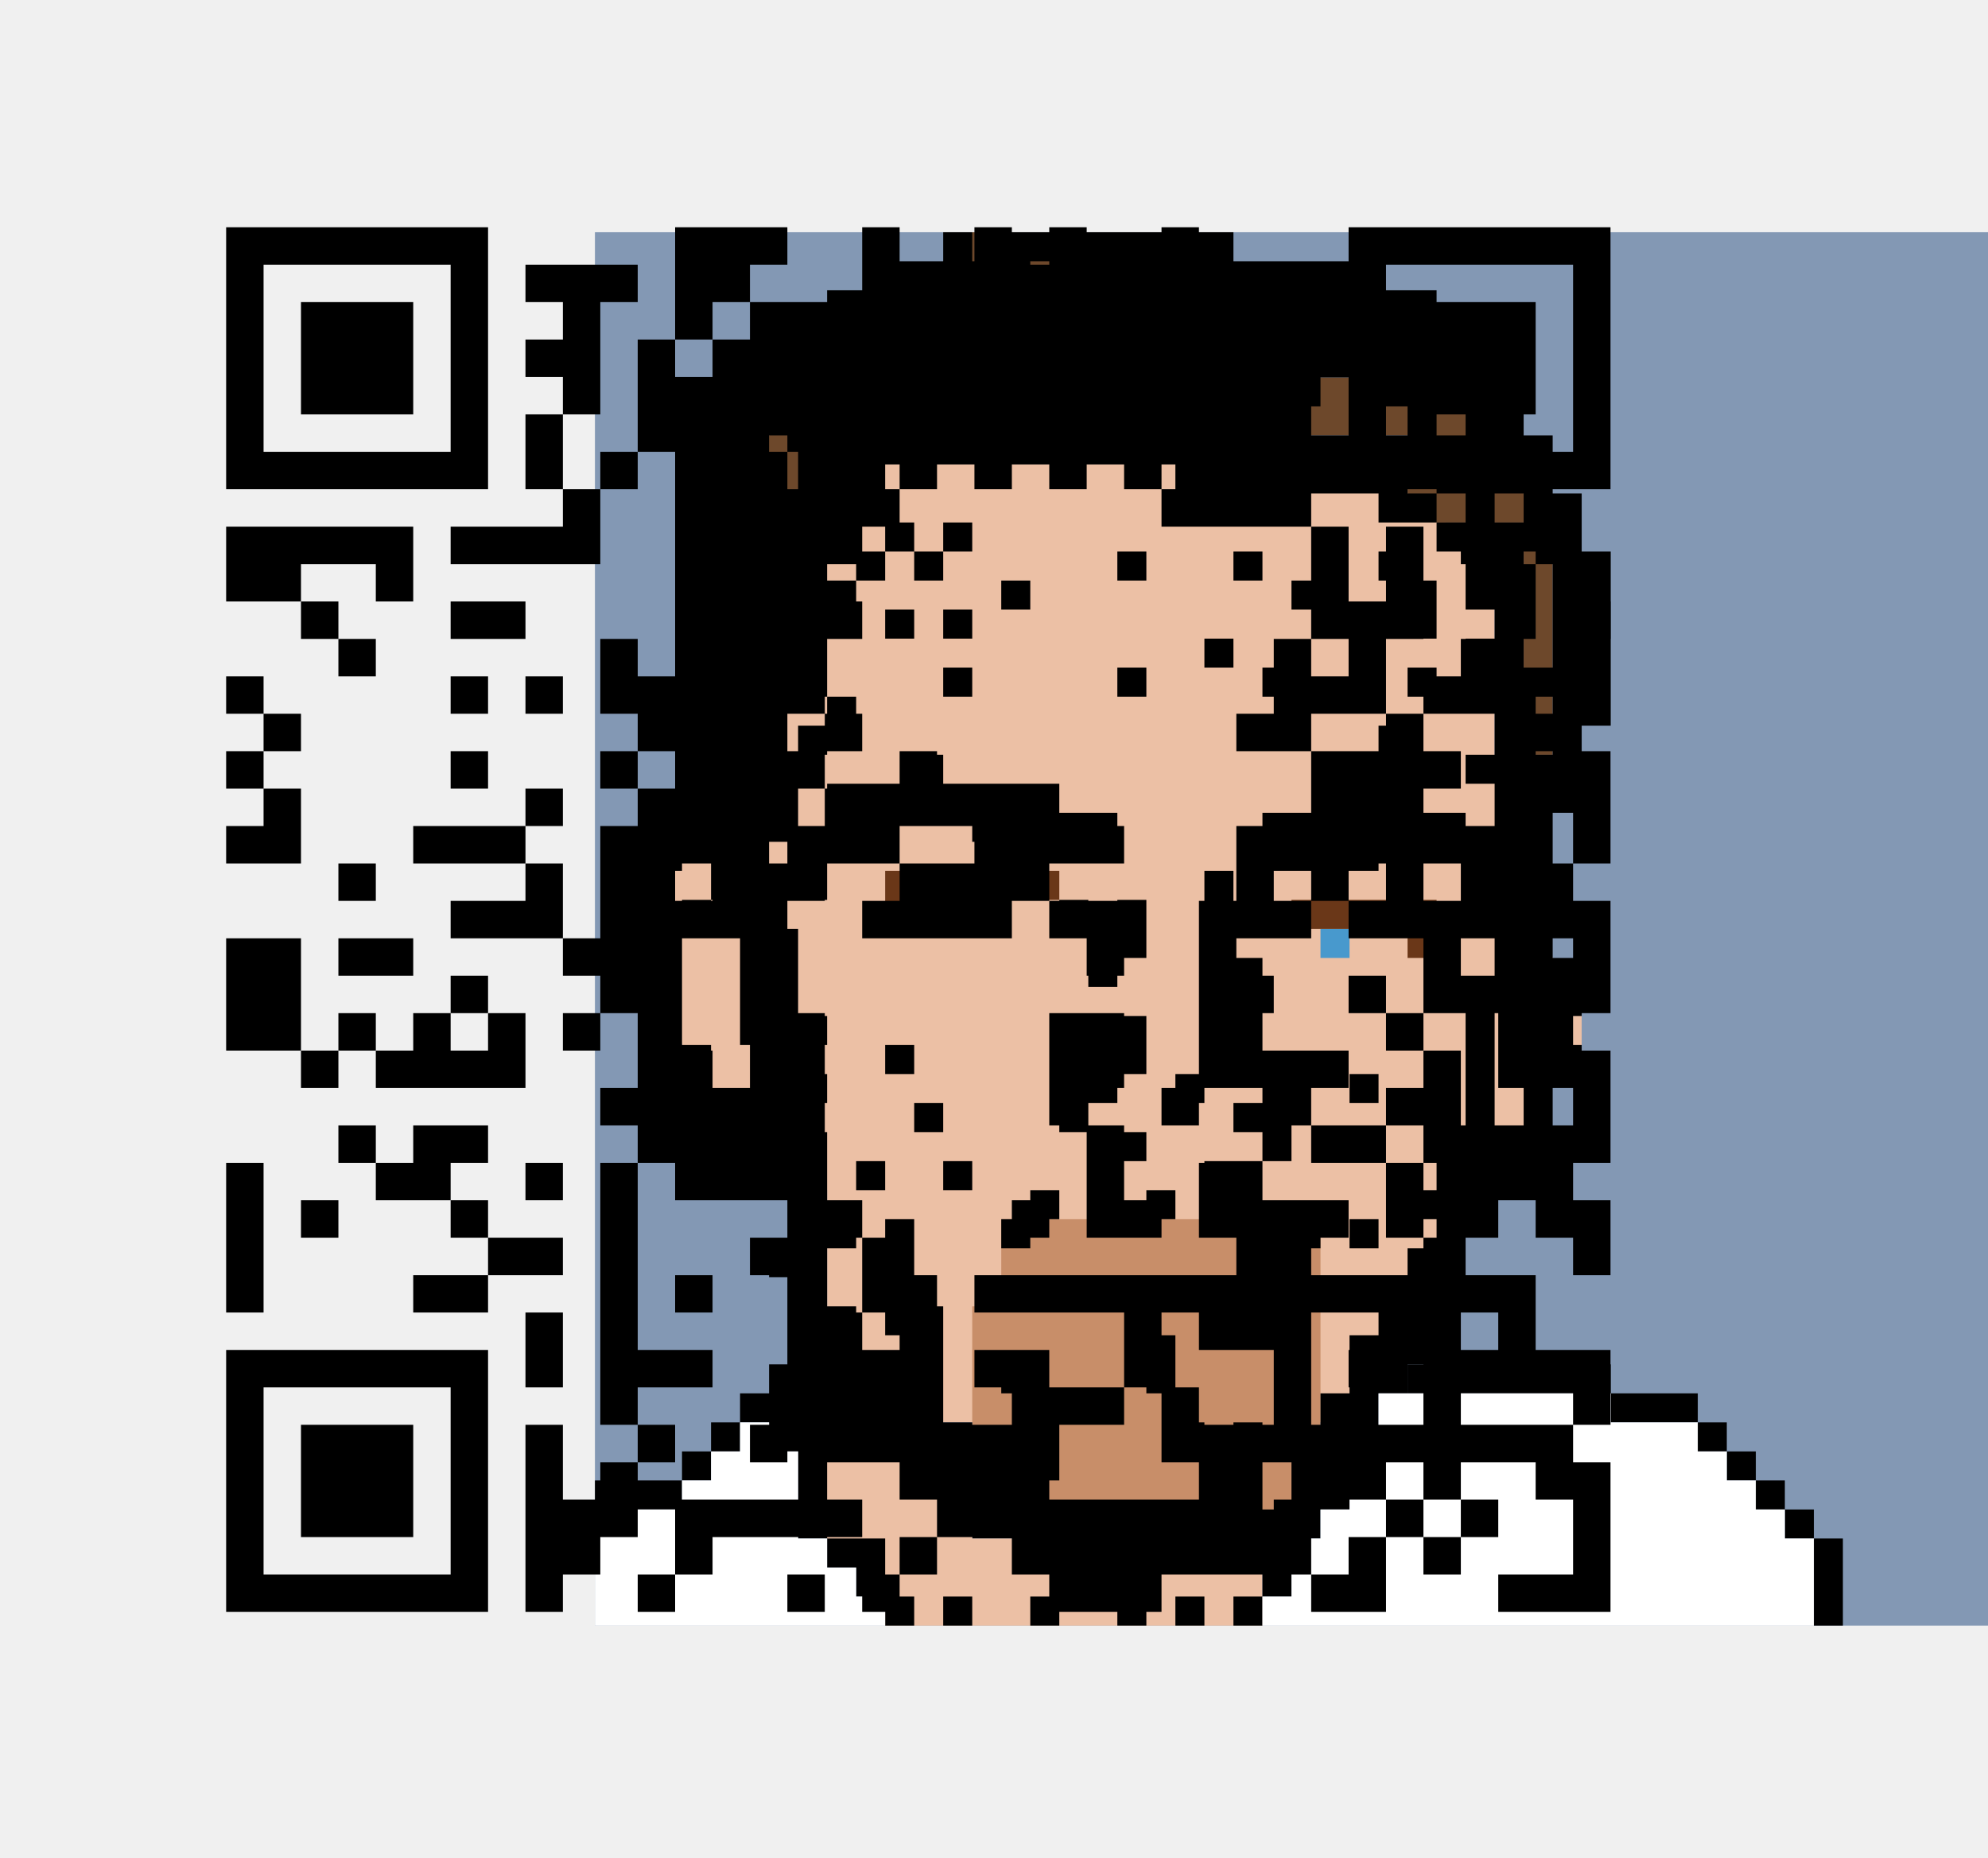
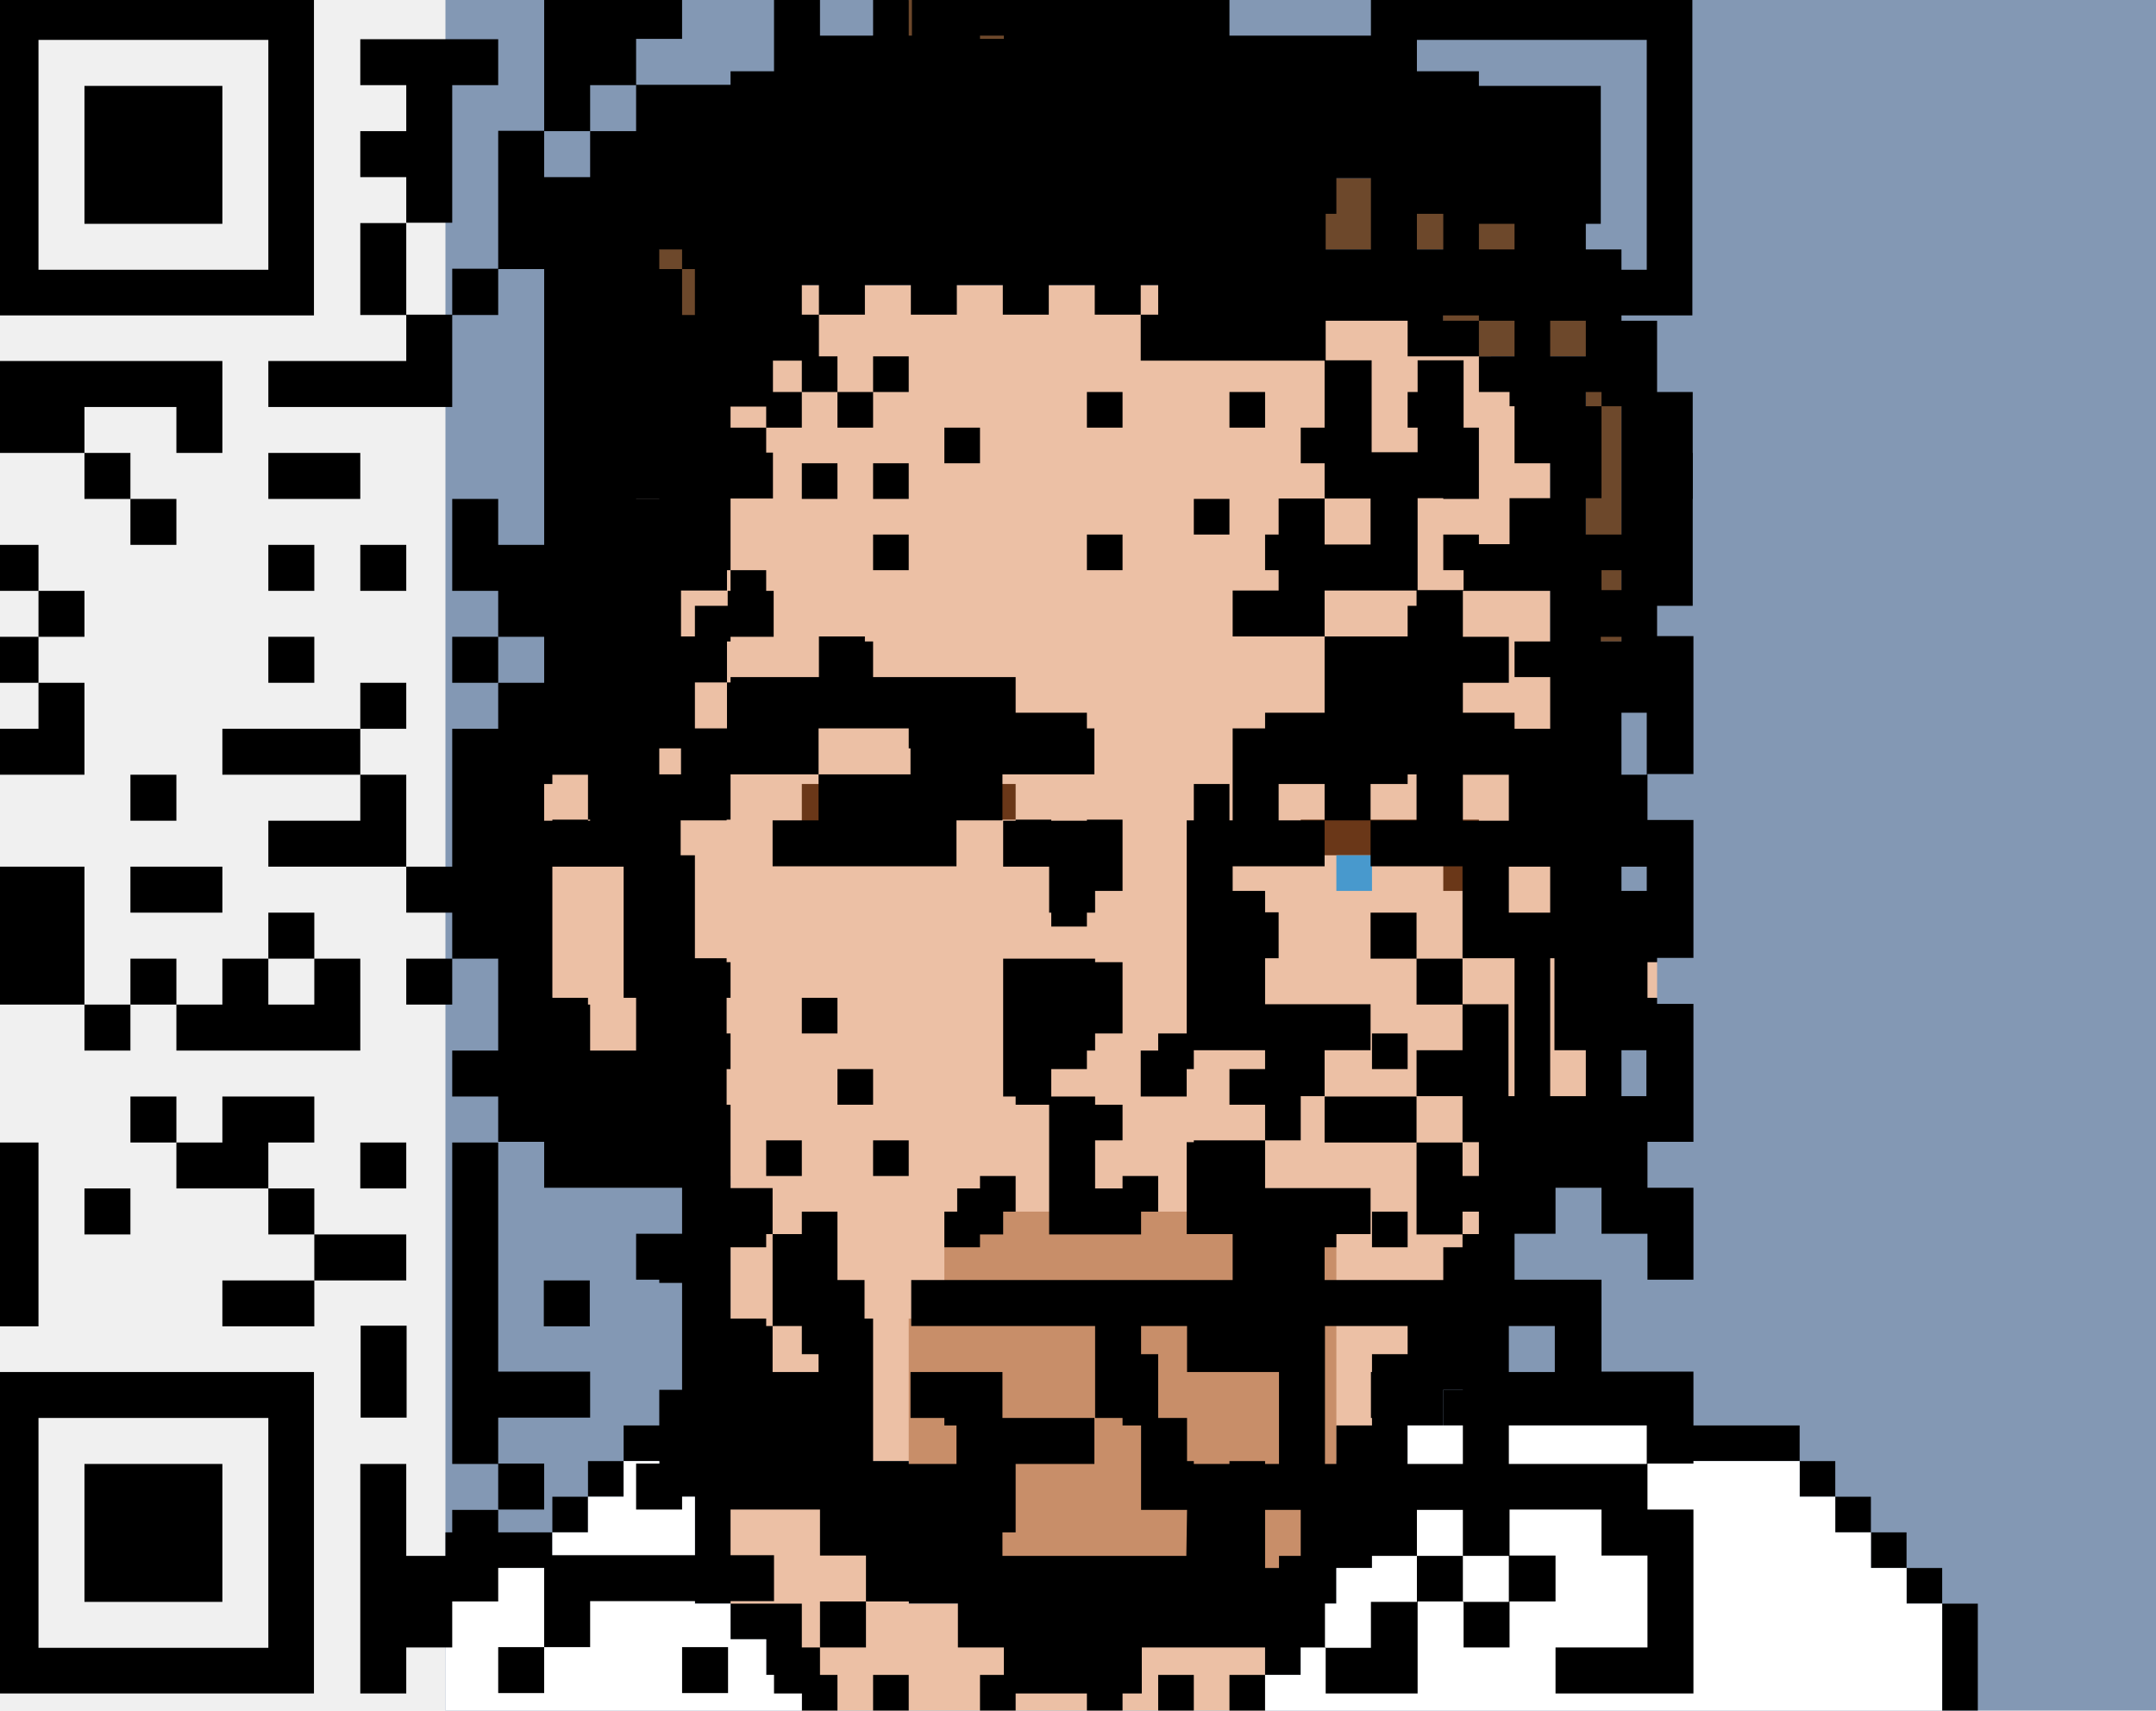
- <svg xmlns="http://www.w3.org/2000/svg" version="1.0" width="68.5" height="64">
+ <svg xmlns="http://www.w3.org/2000/svg" version="1" preserveAspectRatio="slice YMid" viewBox="8,8,60.5,48">
  <defs>
-     <style type="text/css">
- 		#avatar, #qrcode { transition: opacity 1s; }
- 		@media print { #avatar { opacity: 0; } }
- 		@media screen { #qrcode { opacity: 0; } }
- 
- 		/* need to animate for ~20px between two? */
- 		@media screen and (max-height:236px) {
- 			#avatar { opacity: 1; }
- 			#qrcode { opacity: 0 !important; }
- 		}
- 		@media screen and (min-height:256px) {
- 			#avatar { opacity: 0; }
- 			#qrcode { opacity: 1; }
- 		}
- 		@media screen and (max-height: 48px) {
- 			#hideatzooms, #avatar-background { opacity: 0; }
- 		}
- 
- 		</style>
+     <style type="text/css">@media print{#avatar{opacity:0}} @media screen {#qrcode{opacity:0}} @media screen and (max-height:236px){#avatar{opacity:1} #qrcode{opacity:0}} @media screen and (min-height:256px){#avatar{opacity:0} #qrcode{opacity:1}} @media screen and (max-height:48px){#tuck,#bg{opacity:0}} #avatar,#qrcode,#bg{transition:opacity 1.5s} </style>
  </defs>
-   <g transform="translate(-0.2,0)">
-     <g transform="translate(20.7,8)" id="avatar">
-       <path d="M 0,48 0,0 48,0 48,48 z" id="avatar-background" fill="#8398b4" />
-       <path d="M 10,41 8,39 8,33 6,31 5,31 4,30 3,28 2,24 2,22 4,20 6,16 8,8 l 20,0 2,3 1,2 0,5 2,7 1,2 0,1 -1,1 -1,2 -2,1 -1,3 -2,4 -2,2 z" id="avatar-face-skin" fill="#ecc0a5" />
-       <path d="m 26,25 0,-1 -1,0 0,1 z m -13,-1 1,0 0,-1 -1,0 z" id="avatar-face-eyes" fill="#4899cd" />
-       <path d="m 28,25 0,-1 -4,0 0,-1 5,0 0,2 z m -18,-1 0,-2 6,0 0,1 -4,0 0,1 z" id="avatar-face-eye-shade" fill="#6a3718" />
-       <path d="m 13,42 0,-5 1,0 0,-3 11,0 0,8 -1,2 -2,1 -6,0 0,-1 -2,0 z" id="avatar-face-goatee" fill="#c88e69" />
-       <path d="M 7,7 7.5,14 5,14 5,8.5 6,7 9,4 l 4,-4 3,0 0,4 2,0 1,1 8,0 3,1 2,3 1,1.5 0,7.5 -1,0 0,-8 -3,0 -1,-1 0,-2 z" id="avatar-face-caatinga" fill="#6d482b" />
-       <path d="M 7,39 7,36 6,36 6,35 7,35 7,34 7,33 6.5,33 6,33 6,30.5 6,28 l -1,0 0,-5 -1,0 0,-2 -1,0 0,1 -1,0 0,2 1,0 0,-1 1,0 0,1 -1,0 0,4 1,0 0,2 1,0 0,1 -1,0 0,-1 -1,0 0,-1 -1,0 0,-4 -1,0 0,-4 1,0 0,-1 2,0 L 4,15 3,15 3,9 4,9 4,5 5,5 5,4 6,4 6,3 8,3 8,2 l 2,0 0,-1 2,0 0,-1 1,0 0,1 1,0 0,-1 8,0 0,1 4,0 0,1 3,0 0,1 1,0 0,1 1,0 0,1 1,0 0,2 1,0 0,2 1,0 0,2 1,0 0,6 -1,0 0,3 -1,0 0,5 1,0 0,2 -1,0 0,-1 -2,0 0,5 1,0 0,-3 2,0 0,1 -1,0 0,2 -1,0 0,2 -1,0 0,-1 -1,0 0,4 -1,0 0,3 -1,0 0,1 -1,0 0,2 -1,0 0,2 -1,0 0,1 -2,0 0,1 -8,0 0,-1 -2,0 0,-1 -1,0 0,-2 -2,0 0,-1 -1,0 0,-1 -1,0 0,-1 z m 15,6 0,-4 1,0 0,3 1,0 0,-2 1,0 0,-2 1,0 0,-2 1,0 0,-1 -1,0 0,-1 2,0 0,-1 1,0 0,-1 -1,0 0,-1 1,0 0,-2 1,0 0,-5 1,0 0,-3 -1,0 0,-2 1,0 0,-2 -1,0 0,-1 1,0 0,-2 -1,0 0,-2 1,0 0,-1 -1,0 0,-2 -1,0 0,-1 1,0 0,-1 -1,0 0,-1 -1,0 0,1 1,0 0,1 -2,0 0,-1 -7,0 0,-1 -10,0 0,1 -1,0 0,1 -1,0 0,2 1,0 0,-1 1,0 0,-1 1,0 0,1 1,0 0,-1 1,0 0,1 -1,0 0,1 -1,0 0,-1 -1,0 0,1 -1,0 0,1 -1,0 0,3 1,0 0,1 -1,0 0,1 -1,0 0,-1 1,0 0,-1 -2,0 0,2 1,0 0,1.5 0,1.5 -1,0 0,3 1,0 0,3 1,0 0,1 -1,0 0,1 1,0 0,1 -1,0 0,1 1,0 0,3 1,0 0,1 -1,0 0,2 1,0 0,1 -1,0 0,1 2,0 0,2 1,0 0,-3 -1,0 0,-4 1,0 0,3 1,0 0,2 0,2 1,0 0,1 1,0 0,2 2,0 0,1 z m -7,-2 0,-2 1,0 0,2 z m 6,-1 -1,0 0,-1 1,0 z m -3,-1 -1,0 0,-1 1,0 z m -3,-1 -1,0 0,-1 1,0 z m 4,0 0,-2 1,0 0,2 z m 3,-2 0,-1 -8,0 0,-0.5 0,-0.5 11,0 0,1 -1,0 0,1 -2,0 z m -5,-4 0,-2 1,0 0,-1 1,0 0,1 -1,0 0,2 -1,0 z m 3,0 -1,0 0,-1 1,0 z m 2,0 -1,0 0,-1 0,-1 2,0 0,-1 -1,0 0,-1 1,0 0,-1 -1,0 0,-1 -1,0 0,-1 1,0 0,-1 -1,0 0,-4 1,0 0,3 1,0 0,4 1,0 0,3 -1,0 0,1 0,1 z m -4,-4 -1,0 0,1 -1,0 0,-2 1,0 0,-1 -1,0 0,-1 1,0 0,1 1,0 0,-1 1,0 0,2 -1,0 z m 3,0 -1,0 0,-1 1,0 z m -3,-4 -1,0 0,-1 1,0 0,-2 1,0 0,2 -1,0 z m -1,-2 -1,0 0,-1 1,0 z m -10,-1 0,-2 1,0 0,-2 3,0 0,-1 1,0 0,1 4,0 0,1 2,0 0,1 -5,0 0,-1 -3,0 0,1 -2,0 0,2 z m 16,-1 0,-2 7,0 0,1 -3,0 0,1 z m 5,-8 0,-2 -1,0 0,-1 1,0 0,1 1,0 0,2 z m 5,4 0,-2 -1,0 0,2 z m 0,-3 0,-4 -1,0 0,4 z M 6,14 6,13 7,13 7,12 5,12 5,14 z M 6,11 7,11 7,10 6,10 6,9 7,9 7,7 6,7 6,9 5,9 l 0,1 1,0 z m 25,-1 1,0 0,-1 -1,0 z M 9,7 9,6 10,6 10,4 9,4 9,6 8,6 8,7 z m 19,0 0,-1 -1,0 0,-1 -2,0 0,1 -1,0 0,-1 -1,0 0,1 -1,0 0,-1 -4,0 0,-1 -1,0 0,1 -1,0 0,-1 -1,0 0,2 6,0 0,1 z m 1,0 1,0 0,-1 -1,0 z m -15,-1 0,-2 -3,0 0,1 2,0 0,1 z m 1,-4 1,0 0,-1 -1,0 z" id="avatar-face-rimjob" fill="#000" />
-       <g id="hideatzooms">
-         <path d="m 10,48 0,-1 -2,-2 -1,-3 0,-2 2,0 0,1 1,0 0,1 2,0 0,2 1,0 0,1 2,0 0,1 8,0 0,2 z" id="avatar-details-neck" fill="#ecc0a5" />
-         <path d="m 22,11 0,1 1,0 0,-1 z m -4,0 0,1 1,0 0,-1 z m -4,1 0,1 1,0 0,-1 z m 10,0 0,1 1,0 0,-1 z m -14,1 0,1 1,0 0,-1 z m 2,0 0,1 1,0 0,-1 z m 9,1 0,1 1,0 0,-1 z m -9,1 0,1 1,0 0,-1 z m 14,0 0,1 1,0 0,-1 z m 2,0 0,1 1,0 0,-1 z m -10,0 0,1 1,0 0,-1 z m 5,0 0,1 1,0 0,-1 z m 4,2 0,1 1,0 0,-1 z m -17,11 0,1 1,0 0,-1 z m 16,1 0,1 1,0 0,-1 z m -15,1 0,1 1,0 0,-1 z m 15,1 0,1 1,0 0,-1 z m -14,1 0,1 1,0 0,-1 z m -3,0 0,1 1,0 0,-1 z m 6,1 0,1 -1,0 0,1 1,0 0,-1 1,0 0,-1 z m 11,1 0,1 1,0 0,-1 z m -1,0 -1,0 0,1 1,0 z m -18,5 -1,0 0,1 -1,0 0,1 -1,0 0,1 -1,0 0,1 -3,0 0,1 3,0 0,-1 1,0 0,-1 1,0 0,-1 1,0 0,1 1,0 0,3 1,0 0,1 1,0 0,1 1,0 0,1 1,0 0,-1 -1,0 0,-2 -2,0 0,-4 -1,0 0,-1 1,0 0,-1 z m 21,0 0,1 7,0 0,1 3,0 0,1 1,0 0,1 1,0 0,-1 -1,0 0,-1 -1,0 0,-1 -3,0 0,-1 z m 12,4 0,1 1,0 0,1 1,0 0,3 1,0 0,-3 -1,0 0,-1 -1,0 0,-1 z m -17,2 0,2 1,0 0,-2 z m 0,2 0,0 0,0 z m 0,0 -1,0 0,1 1,0 z m -5,0 0,1 1,0 0,-1 z m -6,0 0,1 1,0 0,-1 z m 4,0 -1,0 0,1 1,0 z m 4,0 0,1 1,0 0,-1 z" id="avatar-details-spots" fill="#000" />
-         <path d="m 4,42 0,1 -1,0 0,1 -3,0 0,4 10,0 0,-1 -1,0 0,-1 -1,0 0,-1 -1,0 0,-3 -1,0 0,-1 -1,0 0,1 z m 23,-2 0,2 -1,0 0,2 -1,0 0,1 -1,0 0,2 -1,0 0,1 19,0 0,-3 -1,0 0,-1 -1,0 0,-1 -1,0 0,-1 -1,0 0,-1 -3,0 0,-1 z" id="avatar-details-shoulder" fill="#fff" />
-       </g>
-     </g>
-     <g transform="matrix(1.289189,0,0,1.289189,7.9925,55.529)" id="qrcode">
-       <path d="m 0,-7 7,0 0,7 -7,0 z m 6,1 -5,0 0,5 5,0 z m -4,1 3,0 0,3 -3,0 z m 6,0 1,0 0,2 1,0 0,-1 1,0 0,-1 -1,0 0,-7 1,0 0,-1 -1,0 0,-1 1,0 0,-2 -1,0 0,1 -1,0 0,-1 1,0 0,-1 -1,0 0,-1 -3,0 0,-1 2,0 0,-1 -3,0 0,-1 3,0 0,-1 1,0 0,1 -1,0 0,1 1,0 0,2 1,0 0,-3 1,0 0,-1 -1,0 0,-1 1,0 0,-1 -1,0 0,-2 1,0 0,1 1,0 0,-6 -1,0 0,1 -1,0 0,2 -4,0 0,-1 3,0 0,-1 -1,0 0,-2 1,0 0,-1 -1,0 0,-1 1,0 0,-1 -1,0 0,-1 3,0 0,1 -1,0 0,1.5 0,1.5 -1,0 0,2 1,0 0,-1 1,0 0,-3 1,0 0,-3 3,0 0,1 -1,0 0,1 3,0 0,-1 0,-1 0.5,0 0.5,0 0,1 2,0 0,-1 1,0 0,1 1,0 0,-1 1,0 0,1 2,0 0,-1 0.5,0 0.5,0 0,1 3,0 0,7 1,0 0,2 1,0 0,-2 1,0 0,3 -1,0 0,2 1,0 0,-1 1,0 0,-1 1,0 0,-2 -1,0 0,-1 1,0 0,1 1,0 0,-1 1,0 0,1 -1,0 0,2 -1,0 0,1 1,0 0,1 1,0 0,1 1,0 0,3 -1,0 0,1 1,0 0,3 -1,0 0,1 1,0 0,3 -1,0 0,1 1,0 0,1 0,1 -1,0 0,-1 -1,0 0,-1 -1,0 0,1 -1,0 0,1 2,0 0,2 2,0 0,2 -1,0 0,1 1,0 0,4 -3,0 0,-1 2,0 0,-2 -1,0 0,-1 -2,0 0,1 1,0 0,1 -1,0 0,1 -1,0 0,-1 -1,0 0,2 -2,0 0,-1 -4,0 0,1 -3,0 0,-1 -1,0 0,-1 -2,0 0,1 -1,0 0,1 -1,0 0,-1 1,0 0,-1 1,0 0,-1 -1,0 0,-1 -1,0 -1,0 0,-1 -1,0 0,1 -1,0 0,-1 1,0 0,-4 -1,0 0,-1 1,0 0,-1 -3,0 0,-1 -1,0 0,5 2,0 0,1 -2,0 0,1 1,0 0,1 -1,0 0,2 -1,0 0,1 -1,0 0,1 -1,0 z m 22,3 1,0 0,-1 1,0 0,1 1,0 0,-1 -1,0 0,-1 -1,0 0,1 -2,0 0,-1 -2,0 0,2 1,0 0,-1 1,0 0,2 1,0 z m -4,-2 -1,0 0,-2 1,0 0,1 2,0 0,-2 -2,0 0,-1 -1,0 0,2 -1,0 0,-2 -4,0 0,-1 7,0 0,-1 -1,0 0,-2 1,0 0,1 3,0 0,1 -1,0 0,1 3,0 0,-1 1,0 0,-2 -1,0 0,-1 -1,0 0,-1 1,0 0,-1 1,0 0,1 0,1 3,0 0,-1 -2,0 0,-2 -1,0 -1,0 0,-1 0,-1 -2,0 0,-1 1,0 0,-1 -1,0 0,1 -1,0 0,-1 -1,0 0,1 1,0 0,1 -2,0 0,1 1,0 0,1 -1,0 0,1 3,0 0,1 -1,0 0,1 -1,0 0,-1 -2,0 0,-5 1,0 0,-2 2,0 0,-2 2,0 0,-1 -2,0 0,1 -2,0 0,-1 1,0 0,-2 1,0 0,1 1,0 0,-1 -1,0 0,-3 -4,0 0,-1 1,0 0,-1 -1,0 0,1 -1,0 0,-1 -1,0 0,1 -1,0 0,-1 -1,0 0,1 -1,0 0,-1 -1,0 0,1 -1,0 0,-1 -1,0 0,1 1,0 0,1 -1,0 0,1 -1,0 0,1 1,0 0,1 -1,0 0,2 -1,0 0,1 1,0 0,1 -1,0 0,1 -1,0 0,1 1,0 0,-1 1,0 0,-1 1,0 1,0 0,-1 1,0 0,1 1.5,0 1.5,0 0,1 2,0 0,0.5 0,0.5 -2,0 0,1 -1,0 0,1 -4,0 0,-1 1,0 0,-1 2,0 0,-1 -2,0 0,1 -2,0 0,1 -1,0 0,3 1,0 0,5 1,0 0,1 -1,0 0,2 1,0 0,1 1,0 0,-1 -1,0 0,-2 1,0 0,1 1,0 0,4 2,0 0,-1 -1,0 0,-1 2,0 0,1 2,0 0,1 -2,0 0,2 4,0 z m -5,-7 1,0 0,1 -1,0 z m 2,-2 -1,0 0,-3 2,0 0,2 -1,0 0,1 1,0 0,2 1,0 0,1 -2,0 z m 8,1 -2,0 0,-1 2,0 0,1 1,0 0,2 -1,0 z m -6,-2 1,0 0,1 -1,0 z m 6,-2 -1,0 0,-1 1,0 0,1 1,0 0,1 -1,0 z m -8,-2 -1,0 0,-1 2,0 0,2 -1,0 z m -7,-6 1,0 0,1 -1,0 z m 16,16 -3,0 0,3 3,0 z m -2,1 1,0 0,1 -1,0 z m 6,1 -3,0 0,1 3,0 z m -2,-2 -1,0 0,1 1,0 z m -20,-8 0,-2 -1,0 -1,0 0,3 1,0 0,1 1,0 0,-2 z m 22,-2 -3,0 0,1 3,0 z m -23,-2 -1,0 0,1 1,0 z m 20,0 -1,0 0,1 1,0 z m 3,-3 -1,0 0,1 -1,0 0,-2 -2,0 0,1 1,0 0,1 -1,0 0,1 3,0 0,1 1,0 z m -24,0 -1,0 0,1 1,0 z m 3,-3 -1,0 0,1 1,0 z m -1,-5 1,0 0,1 1,0 0,-1 -1,0 0,-1 -1,0 0,1 -1,0 0,1 1,0 z m 14,0 -1,0 0,1 1,0 z m -15,-3 1,0 0,-1 -1,0 0,1 -1,0 0,1 1,0 z m 8,-1 -1,0 0,1 1,0 z m -10,34 1,0 0,-2 5,0 0,1 -4,0 0,1 -1,0 0,1 -1,0 z m 4,0 1,0 0,1 -1,0 z m -7,-7 1,0 0,2 -1,0 z m -8,-4 1,0 0,4 -1,0 z m 5,3 2,0 0,-1 -1,0 0,-1 -2,0 0,-1 -1,0 0,-1 1,0 0,1 1,0 0,-1 2,0 0,1 -1,0 0,1 1,0 0,1 2,0 0,1 -2,0 0,1 -2,0 z m 7,0 1,0 0,1 -1,0 z m -10,-2 1,0 0,1 -1,0 z m 6,-1 1,0 0,1 -1,0 z m -6,-3 -2,0 0,-3 2,0 0,3 1,0 0,-1 1,0 0,1 1,0 0,-1 1,0 0,-1 1,0 0,1 1,0 0,2 -4,0 0,-1 -1,0 0,1 -1,0 z m 5,-1 -1,0 0,1 1,0 z m -4,-2 2,0 0,1 -2,0 z m 0,-2 1,0 0,1 -1,0 z m -3,-1 1,0 0,-1 -1,0 0,-1 1,0 0,-1 -1,0 0,-1 1,0 0,1 1,0 0,1 -1,0 0,1 1,0 0,2 -2,0 z m 6,-2 1,0 0,1 -1,0 z m 0,-2 1,0 0,1 -1,0 z m 2,0 1,0 0,1 -1,0 z m -5,-1 -1,0 0,-1 -2,0 0,-2 5,0 0,1 0,1 -1,0 0,-1 -2,0 0,1 1,0 0,1 1,0 0,1 -1,0 z m 3,-1 2,0 0,1 -2,0 z m 30,0 1,0 0,1 -1,0 z m -36,-10 7,0 0,7 -7,0 z m 6,1 -5,0 0,5 5,0 z m -4,1 3,0 0,3 -3,0 z m 28,-2 7,0 0,7 -7,0 z m 6,1 -5,0 0,5 5,0 z m -4,1 3,0 0,3 -3,0 z" id="svg-qrcode" fill="#000" />
+   <g id="avatar">
+     <path d="m20.5 56 0-48 48 0 0 48z" id="bg" fill="#8398b4" />
+     <path d="m30.5 49-2-2 0-6-2-2-1 0-1-1-1-2-1-4 0-2 2-2 2-4 2-8 20 0 2 3 1 2 0 5 2 7 1 2 0 1-1 1-1 2-2 1-1 3-2 4-2 2z" id="a-f-skin" fill="#ecc0a5" />
+     <path d="m33.5 50 0-5 1 0 0-3 11 0 0 8-1 2-2 1-6 0 0-1-2 0z" id="a-f-goatee" fill="#c88e69" />
+     <path d="m27.5 15 0.5 7-2.5 0 0-5.5 1-1.5 3-3 4-4 3 0 0 4 2 0 1 1 8 0 3 1 2 3 1 1.5 0 7.5-1 0 0-8-3 0-1-1 0-2z" id="a-f-caatinga" fill="#6d482b" />
+     <path d="m27.5 47 0-3-1 0 0-1 1 0 0-1 0-1-0.5 0-0.5 0 0-2.5 0-2.5-1 0 0-5-1 0 0-2-1 0 0 1-1 0 0 2 1 0 0-1 1 0 0 1-1 0 0 4 1 0 0 2 1 0 0 1-1 0 0-1-1 0 0-1-1 0 0-4-1 0 0-4 1 0 0-1 2 0 0-5-1 0 0-6 1 0 0-4 1 0 0-1 1 0 0-1 2 0 0-1 2 0 0-1 2 0 0-1 1 0 0 1 1 0 0-1 8 0 0 1 4 0 0 1 3 0 0 1 1 0 0 1 1 0 0 1 1 0 0 2 1 0 0 2 1 0 0 2 1 0 0 6-1 0 0 3-1 0 0 5 1 0 0 2-1 0 0-1-2 0 0 5 1 0 0-3 2 0 0 1-1 0 0 2-1 0 0 2-1 0 0-1-1 0 0 4-1 0 0 3-1 0 0 1-1 0 0 2-1 0 0 2-1 0 0 1-2 0 0 1-8 0 0-1-2 0 0-1-1 0 0-2-2 0 0-1-1 0 0-1-1 0 0-1zm15 6 0-4 1 0 0 3 1 0 0-2 1 0 0-2 1 0 0-2 1 0 0-1-1 0 0-1 2 0 0-1 1 0 0-1-1 0 0-1 1 0 0-2 1 0 0-5 1 0 0-3-1 0 0-2 1 0 0-2-1 0 0-1 1 0 0-2-1 0 0-2 1 0 0-1-1 0 0-2-1 0 0-1 1 0 0-1-1 0 0-1-1 0 0 1 1 0 0 1-2 0 0-1-7 0 0-1-10 0 0 1-1 0 0 1-1 0 0 2 1 0 0-1 1 0 0-1 1 0 0 1 1 0 0-1 1 0 0 1-1 0 0 1-1 0 0-1-1 0 0 1-1 0 0 1-1 0 0 3 1 0 0 1-1 0 0 1-1 0 0-1 1 0 0-1-2 0 0 2 1 0 0 1.5 0 1.5-1 0 0 3 1 0 0 3 1 0 0 1-1 0 0 1 1 0 0 1-1 0 0 1 1 0 0 3 1 0 0 1-1 0 0 2 1 0 0 1-1 0 0 1 2 0 0 2 1 0 0-3-1 0 0-4 1 0 0 3 1 0 0 2 0 2 1 0 0 1 1 0 0 2 2 0 0 1zm-7-2 0-2 1 0 0 2zm6-1-1 0 0-1 1 0zm-3-1-1 0 0-1 1 0zm-3-1-1 0 0-1 1 0zm4 0 0-2 1 0 0 2zm3-2 0-1-8 0 0-0.5 0-0.5 11 0 0 1-1 0 0 1-2 0zm-5-4 0-2 1 0 0-1 1 0 0 1-1 0 0 2-1 0zm3 0-1 0 0-1 1 0zm2 0-1 0 0-1 0-1 2 0 0-1-1 0 0-1 1 0 0-1-1 0 0-1-1 0 0-1 1 0 0-1-1 0 0-4 1 0 0 3 1 0 0 4 1 0 0 3-1 0 0 1 0 1zm-4-4-1 0 0 1-1 0 0-2 1 0 0-1-1 0 0-1 1 0 0 1 1 0 0-1 1 0 0 2-1 0zm3 0-1 0 0-1 1 0zm-3-4-1 0 0-1 1 0 0-2 1 0 0 2-1 0zm-1-2-1 0 0-1 1 0zm-10-1 0-2 1 0 0-2 3 0 0-1 1 0 0 1 4 0 0 1 2 0 0 1-5 0 0-1-3 0 0 1-2 0 0 2zm16-1 0-2 7 0 0 1-3 0 0 1zm5-8 0-2-1 0 0-1 1 0 0 1 1 0 0 2zm5 4 0-2-1 0 0 2zm0-3 0-4-1 0 0 4zm-27-1 0-1 1 0 0-1-2 0 0 2zm0-3 1 0 0-1-1 0 0-1 1 0 0-2-1 0 0 2-1 0 0 1 1 0zm25-1 1 0 0-1-1 0zm-22-3 0-1 1 0 0-2-1 0 0 2-1 0 0 1zm19 0 0-1-1 0 0-1-2 0 0 1-1 0 0-1-1 0 0 1-1 0 0-1-4 0 0-1-1 0 0 1-1 0 0-1-1 0 0 2 6 0 0 1zm1 0 1 0 0-1-1 0zm-15-1 0-2-3 0 0 1 2 0 0 1zm1-4 1 0 0-1-1 0z" id="a-f-rimjob" fill="#000" />
+     <path d="m48.5 33 0-1-4 0 0-1 5 0 0 2zm-18-1 0-2 6 0 0 1-4 0 0 1z" id="a-f-eye-shade" fill="#6a3718" />
+     <path d="m46.5 33 0-1-1 0 0 1zm-13-1 1 0 0-1-1 0z" id="a-f-eyes" fill="#4899cd" />
+     <g id="tuck">
+       <path d="m30.5 56 0-1-2-2-1-3 0-2 2 0 0 1 1 0 0 1 2 0 0 2 1 0 0 1 2 0 0 1 8 0 0 2z" id="a-d-neck" fill="#ecc0a5" />
+       <path d="m42.5 19 0 1 1 0 0-1zm-4 0 0 1 1 0 0-1zm-4 1 0 1 1 0 0-1zm10 0 0 1 1 0 0-1zm-14 1 0 1 1 0 0-1zm2 0 0 1 1 0 0-1zm9 1 0 1 1 0 0-1zm-9 1 0 1 1 0 0-1zm14 0 0 1 1 0 0-1zm2 0 0 1 1 0 0-1zm-10 0 0 1 1 0 0-1zm5 0 0 1 1 0 0-1zm4 2 0 1 1 0 0-1zm-17 11 0 1 1 0 0-1zm16 1 0 1 1 0 0-1zm-15 1 0 1 1 0 0-1zm15 1 0 1 1 0 0-1zm-14 1 0 1 1 0 0-1zm-3 0 0 1 1 0 0-1zm6 1 0 1-1 0 0 1 1 0 0-1 1 0 0-1zm11 1 0 1 1 0 0-1zm-1 0-1 0 0 1 1 0zm-18 5-1 0 0 1-1 0 0 1-1 0 0 1-1 0 0 1-3 0 0 1 3 0 0-1 1 0 0-1 1 0 0-1 1 0 0 1 1 0 0 3 1 0 0 1 1 0 0 1 1 0 0 1 1 0 0-1-1 0 0-2-2 0 0-4-1 0 0-1 1 0 0-1zm21 0 0 1 7 0 0 1 3 0 0 1 1 0 0 1 1 0 0-1-1 0 0-1-1 0 0-1-3 0 0-1zm12 4 0 1 1 0 0 1 1 0 0 3 1 0 0-3-1 0 0-1-1 0 0-1zm-17 2 0 2 1 0 0-2zm0 2 0 0 0 0zm0 0-1 0 0 1 1 0zm-5 0 0 1 1 0 0-1zm-6 0 0 1 1 0 0-1zm4 0-1 0 0 1 1 0zm4 0 0 1 1 0 0-1z" id="a-d-spots" fill="#000" />
+       <path d="m24.5 50 0 1-1 0 0 1-3 0 0 4 10 0 0-1-1 0 0-1-1 0 0-1-1 0 0-3-1 0 0-1-1 0 0 1zm23-2 0 2-1 0 0 2-1 0 0 1-1 0 0 2-1 0 0 1 19 0 0-3-1 0 0-1-1 0 0-1-1 0 0-1-1 0 0-1-3 0 0-1z" id="a-d-shoulder" fill="#fff" />
    </g>
  </g>
+   <path d="m7.79 46.5 9.02 0 0 9.02-9.02 0zm7.74 1.29-6.45 0 0 6.45 6.45 0zm-5.16 1.29 3.87 0 0 3.87-3.87 0zm7.74 0 1.29 0 0 2.58 1.29 0 0-1.29 1.29 0 0-1.29-1.29 0 0-9.02 1.29 0 0-1.29-1.29 0 0-1.29 1.29 0 0-2.58-1.29 0 0 1.29-1.29 0 0-1.29 1.29 0 0-1.29-1.29 0 0-1.29-3.87 0 0-1.29 2.58 0 0-1.29-3.87 0 0-1.29 3.87 0 0-1.29 1.29 0 0 1.29-1.29 0 0 1.29 1.29 0 0 2.58 1.29 0 0-3.87 1.29 0 0-1.29-1.29 0 0-1.29 1.29 0 0-1.29-1.29 0 0-2.58 1.29 0 0 1.29 1.29 0 0-7.74-1.29 0 0 1.29-1.29 0 0 2.58-5.16 0 0-1.29 3.87 0 0-1.29-1.29 0 0-2.58 1.29 0 0-1.29-1.29 0 0-1.29 1.29 0 0-1.29-1.29 0 0-1.29 3.87 0 0 1.29-1.29 0 0 1.93 0 1.93-1.29 0 0 2.58 1.29 0 0-1.29 1.29 0 0-3.87 1.29 0 0-3.87 3.87 0 0 1.29-1.29 0 0 1.29 3.87 0 0-1.29 0-1.29 0.64 0 0.65 0 0 1.29 2.58 0 0-1.29 1.29 0 0 1.29 1.29 0 0-1.29 1.29 0 0 1.29 2.58 0 0-1.29 0.65 0 0.64 0 0 1.29 3.87 0 0 9.02 1.29 0 0 2.58 1.29 0 0-2.58 1.29 0 0 3.87-1.29 0 0 2.58 1.29 0 0-1.29 1.29 0 0-1.29 1.29 0 0-2.58-1.29 0 0-1.29 1.29 0 0 1.29 1.29 0 0-1.29 1.29 0 0 1.29-1.29 0 0 2.58-1.29 0 0 1.29 1.29 0 0 1.29 1.29 0 0 1.29 1.29 0 0 3.87-1.29 0 0 1.29 1.29 0 0 3.87-1.29 0 0 1.29 1.29 0 0 3.87-1.29 0 0 1.29 1.29 0 0 1.29 0 1.29-1.29 0 0-1.29-1.29 0 0-1.29-1.29 0 0 1.29-1.29 0 0 1.29 2.58 0 0 2.58 2.58 0 0 2.58-1.29 0 0 1.29 1.29 0 0 5.16-3.87 0 0-1.29 2.58 0 0-2.58-1.29 0 0-1.29-2.58 0 0 1.29 1.29 0 0 1.29-1.29 0 0 1.29-1.29 0 0-1.29-1.29 0 0 2.58-2.58 0 0-1.29-5.16 0 0 1.29-3.87 0 0-1.29-1.29 0 0-1.29-2.58 0 0 1.29-1.29 0 0 1.29-1.29 0 0-1.29 1.29 0 0-1.29 1.29 0 0-1.29-1.29 0 0-1.29-1.29 0-1.29 0 0-1.29-1.29 0 0 1.29-1.29 0 0-1.29 1.29 0 0-5.16-1.29 0 0-1.29 1.29 0 0-1.29-3.87 0 0-1.29-1.29 0 0 6.45 2.58 0 0 1.29-2.58 0 0 1.29 1.29 0 0 1.29-1.29 0 0 2.58-1.29 0 0 1.29-1.29 0 0 1.29-1.29 0zm28.36 3.87 1.29 0 0-1.29 1.29 0 0 1.29 1.29 0 0-1.29-1.29 0 0-1.29-1.29 0 0 1.29-2.58 0 0-1.29-2.58 0 0 2.58 1.29 0 0-1.29 1.29 0 0 2.58 1.29 0zm-5.16-2.58-1.29 0 0-2.58 1.29 0 0 1.29 2.58 0 0-2.58-2.58 0 0-1.29-1.29 0 0 2.58-1.29 0 0-2.58-5.16 0 0-1.29 9.02 0 0-1.29-1.29 0 0-2.58 1.29 0 0 1.29 3.87 0 0 1.29-1.29 0 0 1.29 3.87 0 0-1.29 1.29 0 0-2.58-1.29 0 0-1.29-1.29 0 0-1.29 1.29 0 0-1.29 1.29 0 0 1.29 0 1.29 3.87 0 0-1.29-2.58 0 0-2.58-1.29 0-1.29 0 0-1.29 0-1.29-2.58 0 0-1.29 1.29 0 0-1.29-1.29 0 0 1.29-1.29 0 0-1.29-1.29 0 0 1.29 1.29 0 0 1.29-2.58 0 0 1.29 1.29 0 0 1.29-1.29 0 0 1.29 3.87 0 0 1.29-1.29 0 0 1.29-1.29 0 0-1.29-2.58 0 0-6.45 1.29 0 0-2.58 2.58 0 0-2.58 2.58 0 0-1.29-2.58 0 0 1.29-2.58 0 0-1.29 1.29 0 0-2.58 1.29 0 0 1.29 1.29 0 0-1.29-1.29 0 0-3.87-5.16 0 0-1.29 1.29 0 0-1.29-1.29 0 0 1.29-1.29 0 0-1.29-1.29 0 0 1.29-1.29 0 0-1.29-1.29 0 0 1.29-1.29 0 0-1.29-1.29 0 0 1.29-1.29 0 0-1.29-1.29 0 0 1.29 1.29 0 0 1.29-1.29 0 0 1.29-1.29 0 0 1.29 1.29 0 0 1.29-1.29 0 0 2.58-1.29 0 0 1.29 1.29 0 0 1.29-1.29 0 0 1.29-1.29 0 0 1.29 1.29 0 0-1.29 1.29 0 0-1.29 1.29 0 1.29 0 0-1.29 1.29 0 0 1.29 1.93 0 1.93 0 0 1.29 2.58 0 0 0.65 0 0.64-2.58 0 0 1.29-1.29 0 0 1.29-5.16 0 0-1.29 1.29 0 0-1.29 2.58 0 0-1.29-2.58 0 0 1.29-2.58 0 0 1.29-1.29 0 0 3.87 1.29 0 0 6.45 1.29 0 0 1.29-1.29 0 0 2.58 1.29 0 0 1.29 1.29 0 0-1.29-1.29 0 0-2.58 1.29 0 0 1.29 1.29 0 0 5.16 2.58 0 0-1.29-1.29 0 0-1.29 2.58 0 0 1.29 2.58 0 0 1.29-2.58 0 0 2.58 5.16 0zm-6.45-9.02 1.29 0 0 1.29-1.29 0zm2.58-2.58-1.29 0 0-3.87 2.58 0 0 2.58-1.29 0 0 1.29 1.29 0 0 2.58 1.29 0 0 1.29-2.58 0zm10.31 1.29-2.58 0 0-1.29 2.58 0 0 1.29 1.29 0 0 2.58-1.29 0zm-7.74-2.58 1.29 0 0 1.29-1.29 0zm7.74-2.58-1.29 0 0-1.29 1.29 0 0 1.29 1.29 0 0 1.29-1.29 0zm-10.31-2.58-1.29 0 0-1.29 2.58 0 0 2.58-1.29 0zm-9.02-7.74 1.29 0 0 1.29-1.29 0zm20.63 20.63-3.87 0 0 3.87 3.87 0zm-2.58 1.29 1.29 0 0 1.29-1.29 0zm7.74 1.29-3.87 0 0 1.29 3.87 0zm-2.58-2.58-1.29 0 0 1.29 1.29 0zm-25.78-10.31 0-2.58-1.29 0-1.29 0 0 3.87 1.29 0 0 1.29 1.29 0 0-2.58zm28.36-2.58-3.87 0 0 1.29 3.87 0zm-29.65-2.58-1.29 0 0 1.29 1.29 0zm25.78 0-1.29 0 0 1.29 1.29 0zm3.87-3.87-1.29 0 0 1.29-1.29 0 0-2.58-2.58 0 0 1.29 1.29 0 0 1.29-1.29 0 0 1.29 3.87 0 0 1.29 1.29 0zm-30.94 0-1.29 0 0 1.29 1.29 0zm3.87-3.87-1.29 0 0 1.29 1.29 0zm-1.29-6.45 1.29 0 0 1.29 1.29 0 0-1.29-1.29 0 0-1.29-1.29 0 0 1.29-1.29 0 0 1.29 1.29 0zm18.05 0-1.29 0 0 1.29 1.29 0zm-19.34-3.87 1.29 0 0-1.29-1.29 0 0 1.29-1.29 0 0 1.29 1.29 0zm10.31-1.29-1.29 0 0 1.29 1.29 0zm-12.89 43.83 1.29 0 0-2.58 6.45 0 0 1.29-5.16 0 0 1.29-1.29 0 0 1.29-1.29 0zm5.16 0 1.29 0 0 1.29-1.29 0zm-9.02-9.02 1.29 0 0 2.58-1.29 0zM7.79 40.06l1.29 0 0 5.16-1.29 0zm6.45 3.87 2.58 0 0-1.29-1.29 0 0-1.29-2.58 0 0-1.29-1.29 0 0-1.29 1.29 0 0 1.29 1.29 0 0-1.29 2.58 0 0 1.29-1.29 0 0 1.29 1.29 0 0 1.29 2.58 0 0 1.29-2.58 0 0 1.29-2.58 0zm9.02 0 1.29 0 0 1.29-1.29 0zm-12.89-2.58 1.29 0 0 1.29-1.29 0zm7.74-1.29 1.29 0 0 1.29-1.29 0zm-7.74-3.87-2.58 0 0-3.87 2.58 0 0 3.87 1.29 0 0-1.29 1.29 0 0 1.29 1.29 0 0-1.29 1.29 0 0-1.29 1.29 0 0 1.29 1.29 0 0 2.58-5.16 0 0-1.29-1.29 0 0 1.29-1.29 0zm6.45-1.29-1.29 0 0 1.29 1.29 0zm-5.16-2.58 2.58 0 0 1.29-2.58 0zm0-2.58 1.29 0 0 1.29-1.29 0zm-3.87-1.29 1.29 0 0-1.29-1.29 0 0-1.29 1.29 0 0-1.29-1.29 0 0-1.29 1.29 0 0 1.29 1.29 0 0 1.29-1.29 0 0 1.29 1.29 0 0 2.58-2.58 0zm7.74-2.58 1.29 0 0 1.29-1.29 0zm0-2.58 1.29 0 0 1.29-1.29 0zm2.58 0 1.29 0 0 1.29-1.29 0zm-6.45-1.29-1.29 0 0-1.29-2.58 0 0-2.58 6.45 0 0 1.29 0 1.29-1.29 0 0-1.29-2.58 0 0 1.29 1.29 0 0 1.29 1.29 0 0 1.29-1.29 0zm3.87-1.29 2.58 0 0 1.29-2.58 0zm38.68 0 1.29 0 0 1.29-1.29 0zM7.79 7.83l9.02 0 0 9.02-9.02 0zm7.74 1.29-6.45 0 0 6.45 6.45 0zm-5.16 1.29 3.87 0 0 3.87-3.87 0zm36.1-2.58 9.02 0 0 9.02-9.02 0zm7.74 1.29-6.45 0 0 6.45 6.45 0zm-5.16 1.29 3.87 0 0 3.87-3.87 0z" id="qrcode" fill="#000" />
</svg>
